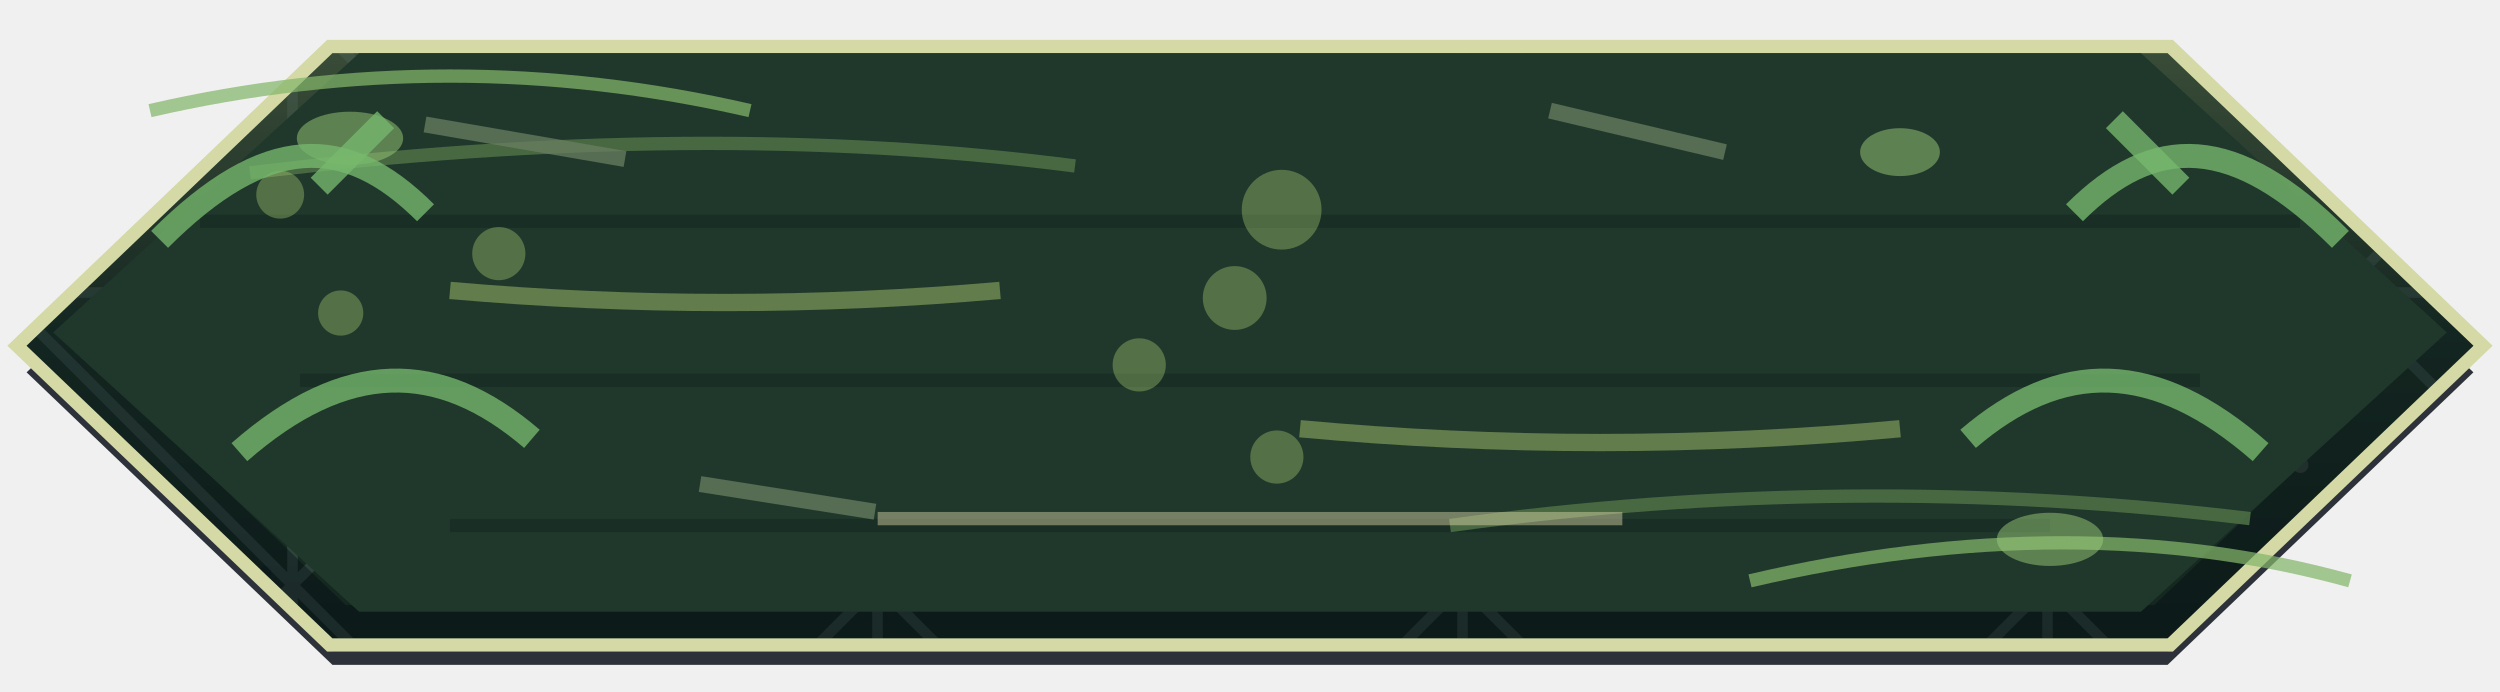
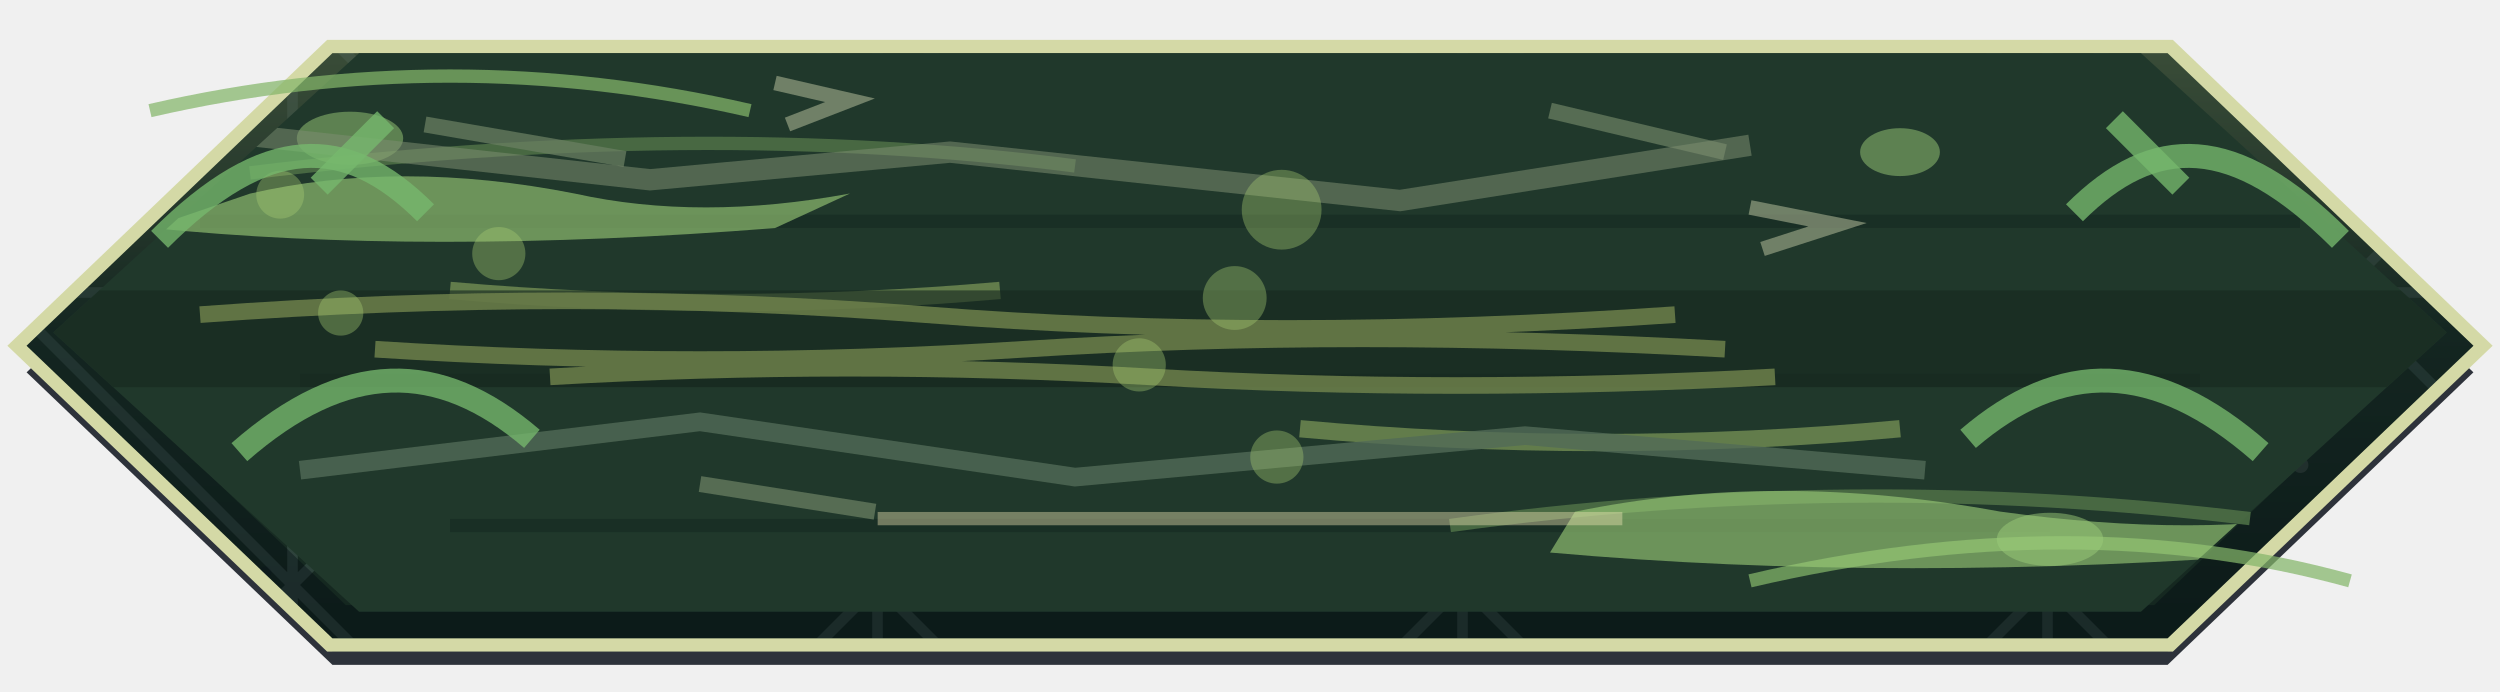
<svg xmlns="http://www.w3.org/2000/svg" width="376" height="104" viewBox="0 0 188 52" role="img" aria-label="M7 secondary-hex-button pressed" data-style="m11-enchanted-forest@0.1.0" data-geometry-shape="wide-hexagon" data-corner-radius="2" data-end-cap-depth="23">
  <defs>
    <linearGradient id="m11-secondary-hex-button-188x52-pressed-plate" x1="0" y1="0" x2="0" y2="1">
      <stop offset="0" stop-color="#5C7650" />
      <stop offset=".48" stop-color="#20382B" />
      <stop offset="1" stop-color="#13251E" />
    </linearGradient>
    <linearGradient id="m11-secondary-hex-button-188x52-pressed-primary" x1="0" y1="0" x2="0" y2="1">
      <stop offset="0" stop-color="#F1E8C8" />
      <stop offset=".45" stop-color="#66D9B2" />
      <stop offset="1" stop-color="#2A856F" />
    </linearGradient>
    <linearGradient id="m11-secondary-hex-button-188x52-pressed-energy" x1="0" y1="0" x2="1" y2="0">
      <stop offset="0" stop-color="#B8E0A5" stop-opacity="0" />
      <stop offset=".5" stop-color="#B8E0A5" stop-opacity=".86" />
      <stop offset="1" stop-color="#B8E0A5" stop-opacity="0" />
    </linearGradient>
    <pattern id="m11-secondary-hex-button-188x52-pressed-grain" width="28" height="28" patternUnits="userSpaceOnUse">
      <circle cx="5" cy="7" r=".6" fill="#FFFFFF" fill-opacity=".12" />
      <circle cx="20" cy="15" r=".45" fill="#061321" fill-opacity=".2" />
    </pattern>
    <pattern id="m11-secondary-hex-button-188x52-pressed-plate-pattern" width="44" height="44" patternUnits="userSpaceOnUse">
      <path d="M0 22H44M22 0V44M0 22L22 0 44 22 22 44Z" fill="none" stroke="#D8FBFF" stroke-opacity=".12" stroke-width=".8" />
    </pattern>
    <mask id="m11-secondary-hex-button-188x52-pressed-mask">
      <path d="M25 4H163L186 26L163 48H25L2 26Z" fill="white" />
    </mask>
  </defs>
  <g opacity="1">
    <g id="m11-secondary-hex-button-188x52-pressed-outer-shadow" data-layer="outer-shadow" transform="translate(0 2)">
      <path d="M25 4H163L186 26L163 48H25L2 26Z" fill="#020812" opacity=".82" />
    </g>
    <g id="m11-secondary-hex-button-188x52-pressed-connected-depth" data-layer="connected-depth" transform="translate(0 1)">
      <path d="M25 4H163L186 26L163 48H25L2 26Z" fill="#071522" opacity=".9" />
    </g>
    <g id="m11-secondary-hex-button-188x52-pressed-outer-frame" data-layer="outer-frame">
      <path d="M25 4H163L186 26L163 48H25L2 26Z" fill="#071421" stroke="#D4D9A6" stroke-width="2" stroke-linejoin="miter" />
    </g>
    <g id="m11-secondary-hex-button-188x52-pressed-inner-plate-fill" data-layer="inner-plate-fill">
      <path d="M25 4H163L186 26L163 48H25L2 26Z" fill="url(#m11-secondary-hex-button-188x52-pressed-plate)" />
    </g>
    <g id="m11-secondary-hex-button-188x52-pressed-surface-grain" data-layer="surface-grain" data-material-source="m8-ice-grain" mask="url(#m11-secondary-hex-button-188x52-pressed-mask)">
      <rect width="188" height="52" fill="url(#m11-secondary-hex-button-188x52-pressed-grain)" />
    </g>
    <g id="m11-secondary-hex-button-188x52-pressed-surface-pattern" data-layer="surface-pattern" data-material-source="m8-crystal-facet-pattern" mask="url(#m11-secondary-hex-button-188x52-pressed-mask)">
      <rect width="188" height="52" fill="url(#m11-secondary-hex-button-188x52-pressed-plate-pattern)" />
    </g>
    <g id="m11-secondary-hex-button-188x52-pressed-side-bevel-shade" data-layer="side-bevel-shade" mask="url(#m11-secondary-hex-button-188x52-pressed-mask)">
      <path d="M25 4H163L186 26L163 48H25L2 26Z" fill="none" stroke="#020812" stroke-opacity=".38" stroke-width="5" />
    </g>
    <g id="m11-secondary-hex-button-188x52-pressed-top-bevel-highlight" data-layer="top-bevel-highlight" mask="url(#m11-secondary-hex-button-188x52-pressed-mask)">
      <path d="M33 10H155" stroke="#FFFFFF" stroke-opacity=".55" stroke-width="3" stroke-linecap="square" />
    </g>
    <g id="m11-secondary-hex-button-188x52-pressed-cold-edge-accent" data-layer="cold-edge-accent" data-material-source="m8-cold-edge-accent" mask="url(#m11-secondary-hex-button-188x52-pressed-mask)">
      <rect x="23" y="8" width="142" height="8" fill="url(#m11-secondary-hex-button-188x52-pressed-energy)" />
    </g>
    <g id="m11-secondary-hex-button-188x52-pressed-ornament-decal" data-layer="ornament-decal" data-material-source="m7-ornament-marks" mask="url(#m11-secondary-hex-button-188x52-pressed-mask)">
      <path d="M31 39h16M141 39h16" stroke="#E6FCFF" stroke-opacity=".5" stroke-width="2" />
    </g>
    <g id="m11-secondary-hex-button-material-stack" data-layer="forest-material-stack" data-material-families="weathered-stone,dark-wood,moss-lichen">
      <path d="M27 4H161L184 25L161 46H27L4 25Z" fill="#20382B" />
      <path d="M15.04 16.64H172.96M22.56 28.6H165.44M33.84 39.52H154.16" stroke="#182E24" stroke-width="1" stroke-opacity=".82" />
      <path d="M18.8 13Q52.64 8.84 80.84 12.48M109.04 39.52Q139.12 35.36 169.2 39" fill="none" stroke="#4D6E45" stroke-width="1" stroke-opacity=".9" />
      <path d="M11.28 8.32Q33.84 3.12 56.4 8.32M131.6 43.68Q156.04 37.96 176.72 43.68" fill="none" stroke="#84B66A" stroke-width="1" stroke-opacity=".72" />
    </g>
    <g id="m11-secondary-hex-button-material-detail" data-layer="forest-material-detail" data-material-channels="stone-chips,wood-grain,moss-mask">
      <path d="M31.96 9.36l15.04 2.6M116.56 8.32l13.16 3.12M52.64 36.4l13.16 2.08" stroke="#6B8063" stroke-width="1.2" stroke-opacity=".72" />
      <path d="M33.84 21.84q20.68 1.82 41.36 0M97.76 32.24q22.56 2.08 45.12 0" fill="none" stroke="#789356" stroke-width="1.3" stroke-opacity=".75" />
      <g fill="#9BCB78" fill-opacity=".5">
        <ellipse cx="26.32" cy="10.4" rx="4" ry="2" />
        <ellipse cx="154.16" cy="40.56" rx="4" ry="2" />
        <ellipse cx="142.88" cy="11.44" rx="3" ry="1.8" />
      </g>
    </g>
+     <g id="m11-secondary-hex-button-material-face-depth" data-layer="forest-material-face-depth" data-material-source="shared-face-geometry">
+       <clipPath id="m11-secondary-hex-button-face-clip">
+         <path d="M27 4H161L184 25L161 46H27L4 25Z" />
+       </clipPath>
+       <g clip-path="url(#m11-secondary-hex-button-face-clip)">
+         <g data-layer="forest-weathered-stone">
+           <path d="M11.28 9.36l37.6 4.16 22.56 -2.08 33.84 3.64 26.32 -4.16" fill="none" stroke="#7C8D70" stroke-width="1.6" stroke-opacity=".55" />
+           <path d="M22.56 35.36l30.08 -3.64 28.2 4.16 33.84 -3.12 30.08 2.6" fill="none" stroke="#526B56" stroke-width="1.4" stroke-opacity=".8" />
+           <path d="M58.28 6.24l5.64 1.3 -4.7 1.82M131.6 15.6l6.58 1.3 -5.64 1.82" fill="none" stroke="#9BA687" stroke-width="1.1" stroke-opacity=".65" />
+         </g>
+         <g data-layer="forest-dark-wood-grain">
+           <path d="M0 21.84H188V29.12H0Z" fill="#17291F" fill-opacity=".62" />
+           <path d="M15.04 23.66q28.2 -2.08 54.52 0t56.4 0M28.2 26.26q24.44 1.56 48.88 0t52.64 0M41.36 28.34q22.56 -1.3 45.12 0t47 0" fill="none" stroke="#72854C" stroke-width="1.25" stroke-opacity=".8" />
+         </g>
+         <g data-layer="forest-moss-growth-mask" fill="#9BCB78" fill-opacity=".62">
+           <path d="M18.8 14.56q11.28 -2.6 24.44 0q9.4 2.08 20.68 -.01l-5.64 2.6q-26.32 2.08 -47 -.02Z" />
+           <path d="M118.44 38.48q15.04 -3.12 31.96 -.01q15.04 2.08 26.32 -.03l-3.76 3.12q-30.08 2.34 -56.4 -.01Z" />
+         </g>
+       </g>
+     </g>
    <g id="m11-secondary-hex-button-moss-variation" data-layer="forest-variation" data-variation-seed="51731" data-variation-baseline="false" fill="#A6CC72" fill-opacity=".38">
      <circle cx="96.38" cy="15.77" r="3.0" />
      <circle cx="92.85" cy="22.41" r="2.4" />
      <circle cx="21.07" cy="14.64" r="1.8" />
      <circle cx="37.51" cy="19.07" r="2.0" />
      <circle cx="85.67" cy="27.44" r="2.0" />
      <circle cx="96.02" cy="34.37" r="2.0" />
      <circle cx="25.62" cy="23.54" r="1.7" />
    </g>
    <g id="m11-secondary-hex-button-leaf-vine-ornament" data-layer="forest-ornament" data-ornament="leaf-vine" data-ornament-count="4" fill="none" stroke="#76B86D" stroke-opacity=".78" stroke-width="1.8">
      <path d="M12 18c8-8 14-8 20-2M176 18c-8-8-14-8-20-2M18 34c8-7 15-7 22-1M170 34c-8-7-15-7-22-1" />
      <path d="M24 14l5-5M164 14l-5-5" />
    </g>
    <g id="m11-secondary-hex-button-parchment-typography" data-layer="forest-typography" data-typography-preset="m11-parchment-sage-action" data-semantic-text="required">
      <path d="M66 39h56" stroke="#EDE3B4" stroke-opacity=".42" />
    </g>
    <g id="m11-enchanted-forest-secondary-hex-button-content" data-layer="content" data-slot="editable-secondary-hex-button-content" data-safe-x="37" data-safe-y="10" data-safe-width="114" data-safe-height="34" />
  </g>
</svg>
